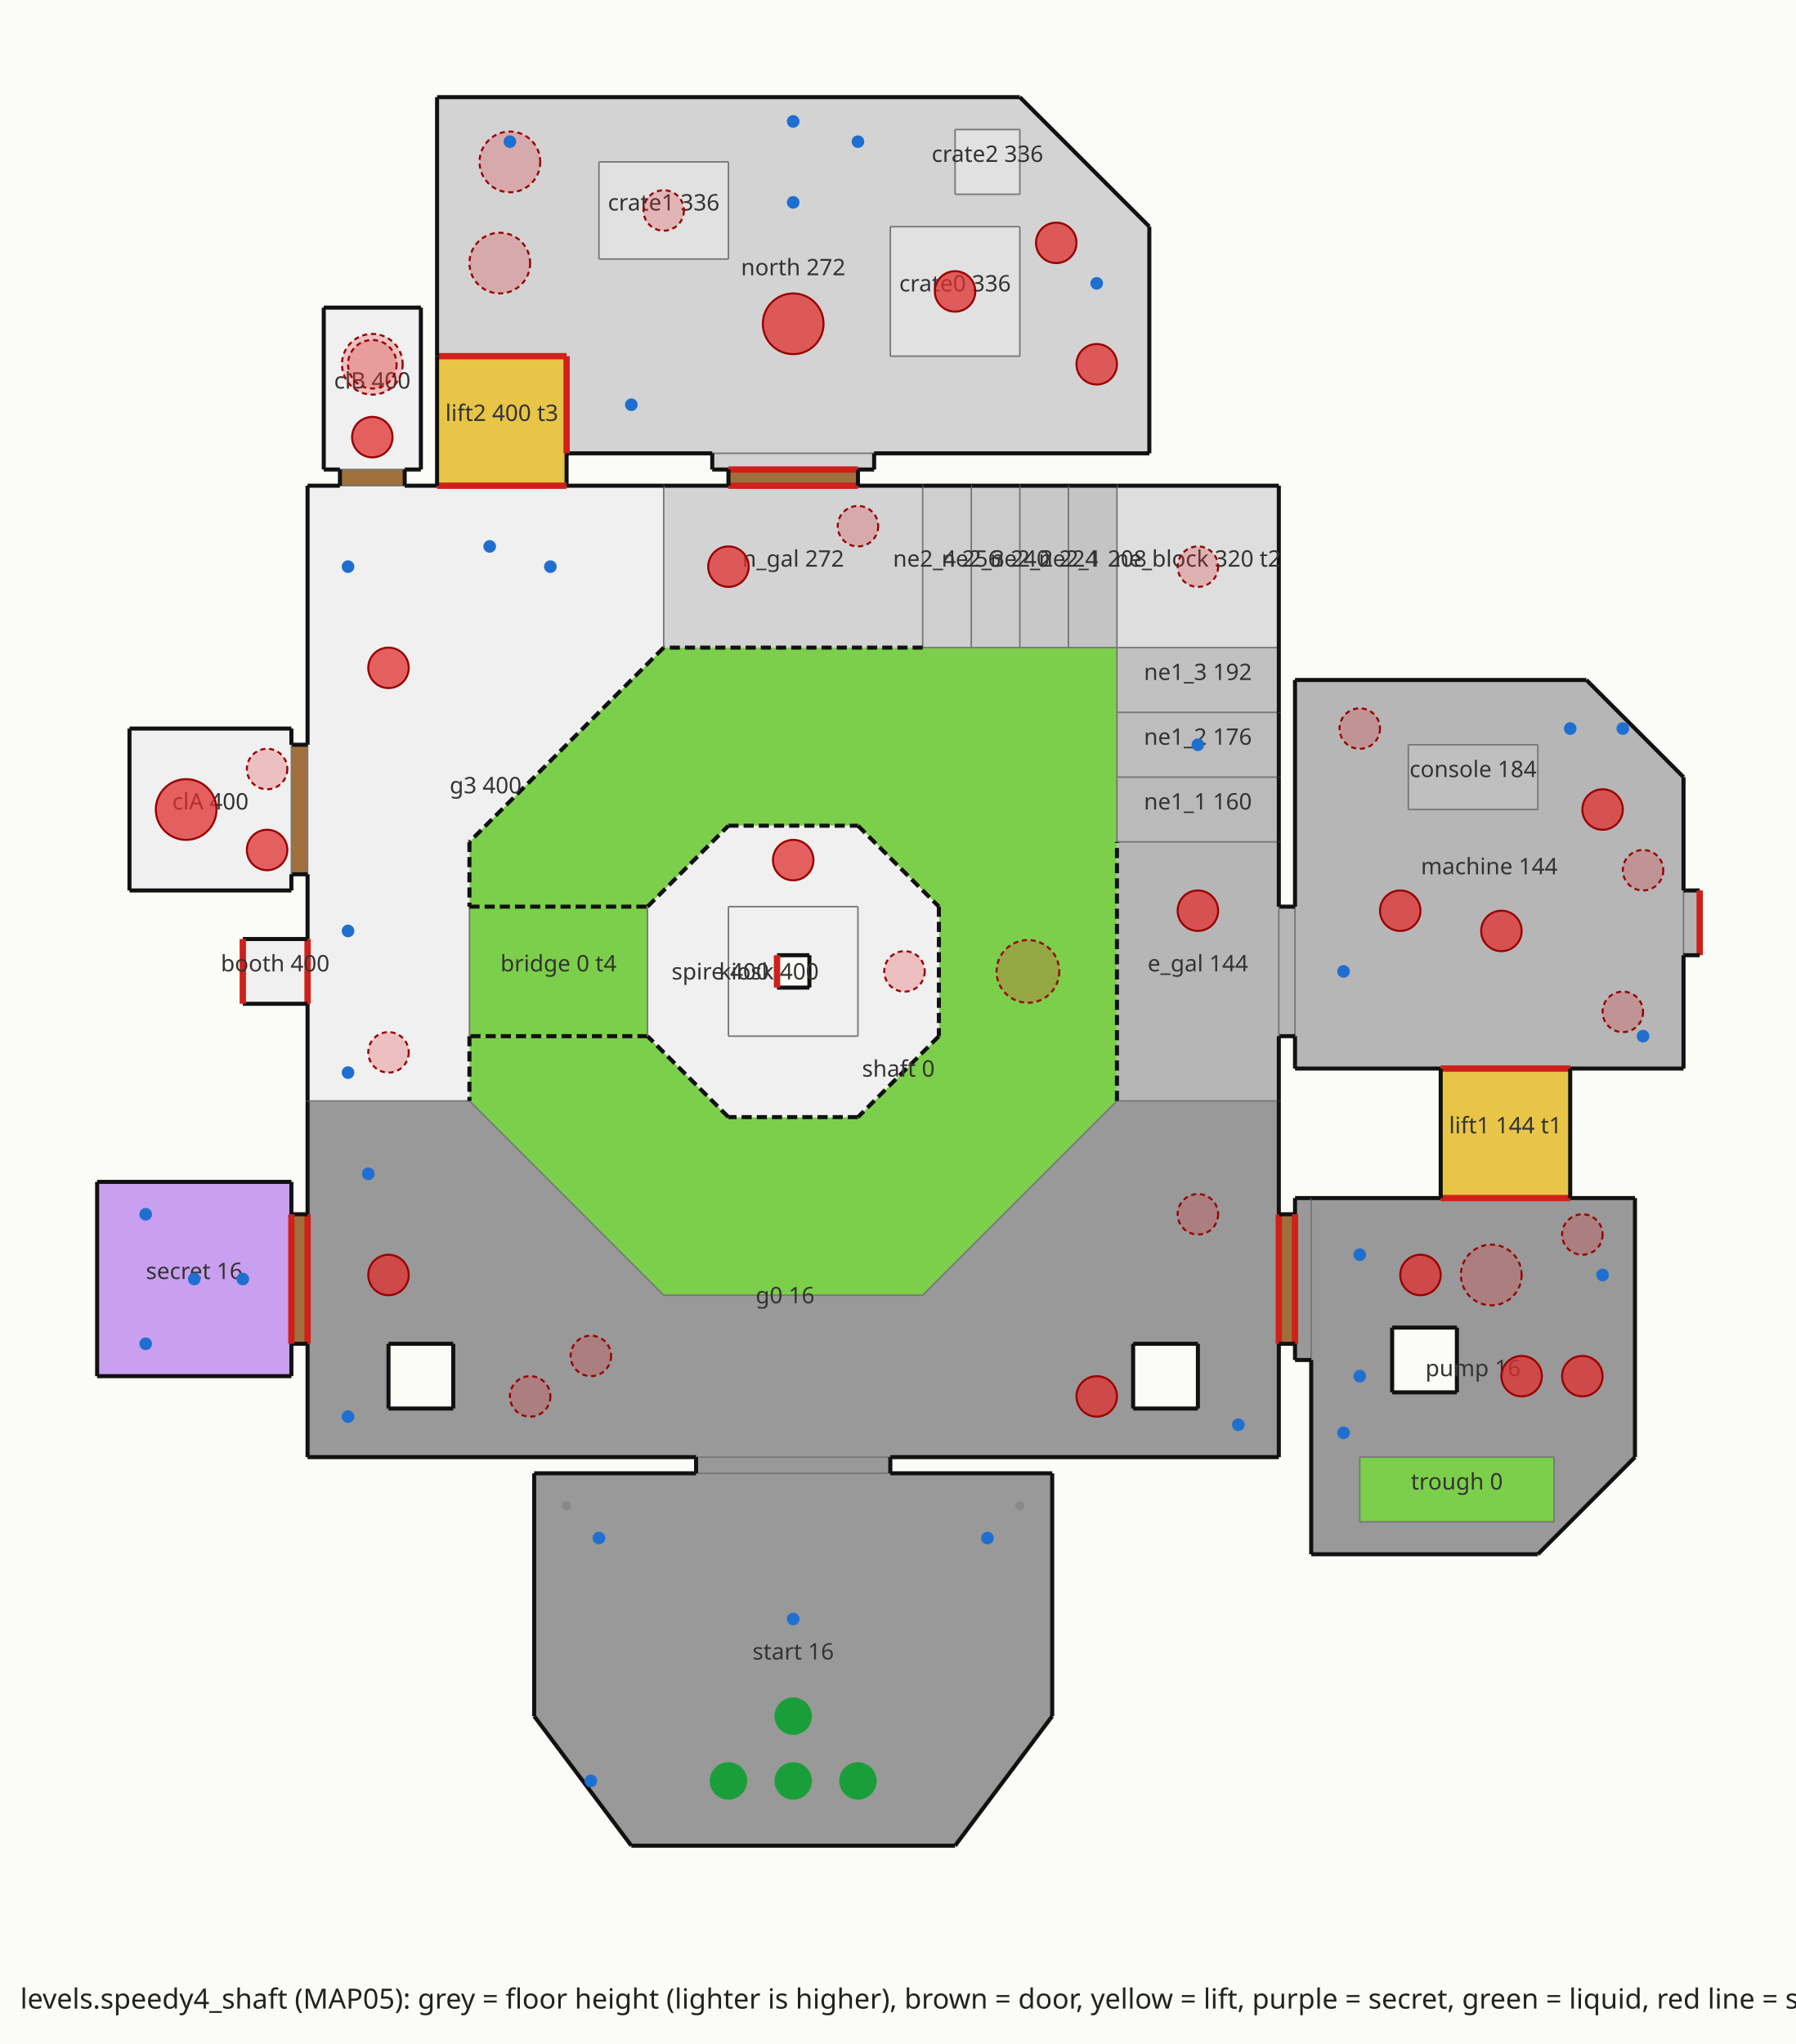
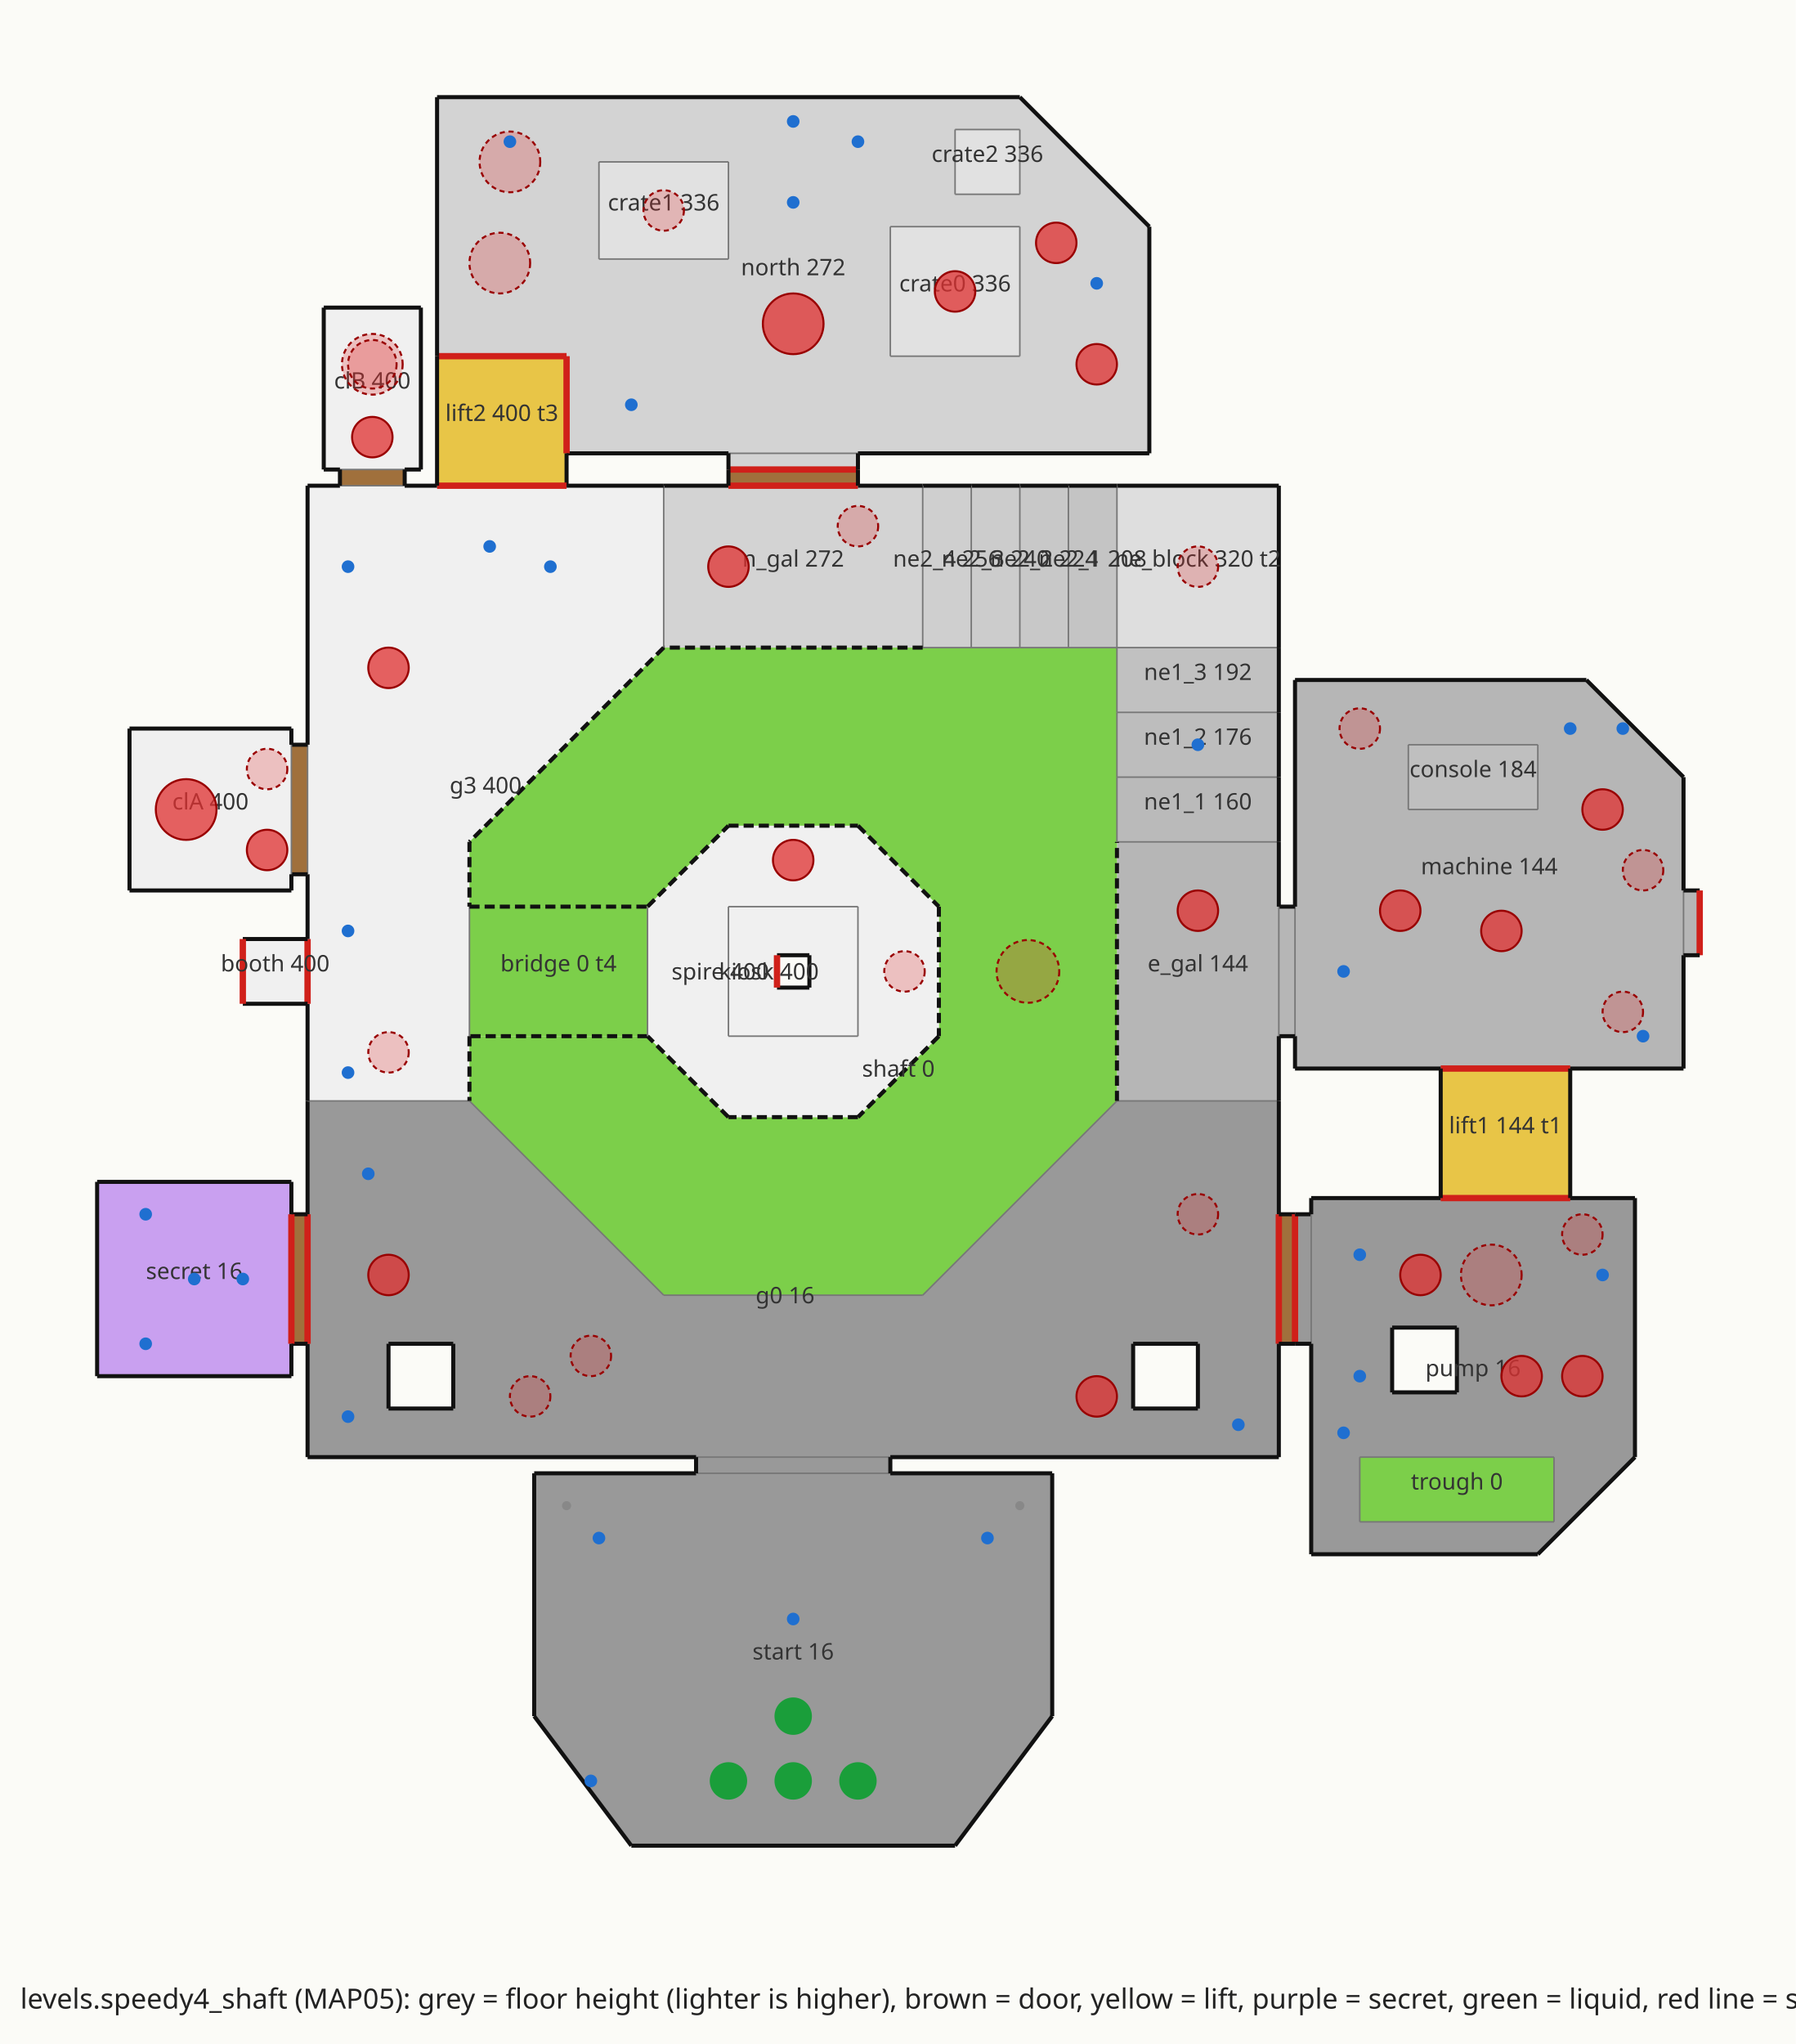
<svg xmlns="http://www.w3.org/2000/svg" width="710" height="808" font-family="sans-serif">
  <rect width="100%" height="100%" fill="#fbfbf7" />
  <path d="M211.2,582.4 L416.0,582.4 L416.0,678.4 L377.6,729.6 L249.6,729.6 L211.2,678.4 Z" fill="rgb(153,153,153)" fill-rule="evenodd" />
  <path d="M275.2,582.4 L352.0,582.4 L352.0,576.0 L275.2,576.0 Z" fill="rgb(153,153,153)" fill-rule="evenodd" />
  <path d="M121.6,435.2 L121.6,576.0 L505.6,576.0 L505.6,435.2 L441.6,435.2 L364.8,512.0 L262.4,512.0 L185.6,435.2 Z M153.6,556.8 L179.2,556.8 L179.2,531.2 L153.6,531.2 Z M448.0,556.8 L473.6,556.8 L473.6,531.2 L448.0,531.2 Z" fill="rgb(153,153,153)" fill-rule="evenodd" />
  <path d="M505.6,531.2 L512.0,531.2 L512.0,480.0 L505.6,480.0 Z" fill="#a0703c" fill-rule="evenodd" />
-   <path d="M512.0,537.6 L518.4,537.6 L518.4,473.6 L512.0,473.6 Z" fill="rgb(153,153,153)" fill-rule="evenodd" />
+   <path d="M512.0,531.2 L518.4,531.2 L518.4,480.0 L512.0,480.0 Z" fill="rgb(153,153,153)" fill-rule="evenodd" />
  <path d="M518.4,614.4 L608.0,614.4 L646.4,576.0 L646.4,473.6 L518.4,473.6 Z M537.6,601.6 L614.4,601.6 L614.4,576.0 L537.6,576.0 Z M550.4,550.4 L576.0,550.4 L576.0,524.8 L550.4,524.8 Z" fill="rgb(153,153,153)" fill-rule="evenodd" />
  <path d="M537.6,601.6 L614.4,601.6 L614.4,576.0 L537.6,576.0 Z" fill="#7ccf4a" fill-rule="evenodd" />
  <path d="M569.6,473.6 L620.8,473.6 L620.8,422.4 L569.6,422.4 Z" fill="#e8c547" fill-rule="evenodd" />
  <path d="M115.2,531.2 L121.6,531.2 L121.6,480.0 L115.2,480.0 Z" fill="#a0703c" fill-rule="evenodd" />
  <path d="M38.4,544.0 L115.2,544.0 L115.2,467.2 L38.4,467.2 Z" fill="#c9a0f0" fill-rule="evenodd" />
  <path d="M512.0,422.4 L665.6,422.4 L665.6,307.2 L627.2,268.8 L512.0,268.8 Z M556.8,320.0 L608.0,320.0 L608.0,294.4 L556.8,294.4 Z" fill="rgb(182,182,182)" fill-rule="evenodd" />
  <path d="M556.8,320.0 L608.0,320.0 L608.0,294.4 L556.8,294.4 Z" fill="rgb(191,191,191)" fill-rule="evenodd" />
  <path d="M665.6,377.6 L672.0,377.6 L672.0,352.0 L665.6,352.0 Z" fill="rgb(182,182,182)" fill-rule="evenodd" />
  <path d="M505.6,409.6 L512.0,409.6 L512.0,358.4 L505.6,358.4 Z" fill="rgb(182,182,182)" fill-rule="evenodd" />
  <path d="M441.6,435.2 L505.6,435.2 L505.6,332.8 L441.6,332.8 Z" fill="rgb(182,182,182)" fill-rule="evenodd" />
  <path d="M441.6,332.8 L505.6,332.8 L505.6,307.2 L441.6,307.2 Z" fill="rgb(186,186,186)" fill-rule="evenodd" />
  <path d="M441.6,307.2 L505.6,307.2 L505.6,281.6 L441.6,281.6 Z" fill="rgb(189,189,189)" fill-rule="evenodd" />
  <path d="M441.6,281.6 L505.6,281.6 L505.6,256.0 L441.6,256.0 Z" fill="rgb(193,193,193)" fill-rule="evenodd" />
  <path d="M441.6,256.0 L505.6,256.0 L505.6,192.0 L441.6,192.0 Z" fill="rgb(222,222,222)" fill-rule="evenodd" />
  <path d="M422.4,256.0 L441.6,256.0 L441.6,192.0 L422.4,192.0 Z" fill="rgb(196,196,196)" fill-rule="evenodd" />
  <path d="M403.2,256.0 L422.4,256.0 L422.4,192.0 L403.2,192.0 Z" fill="rgb(200,200,200)" fill-rule="evenodd" />
  <path d="M384.0,256.0 L403.2,256.0 L403.2,192.0 L384.0,192.0 Z" fill="rgb(204,204,204)" fill-rule="evenodd" />
  <path d="M364.8,256.0 L384.0,256.0 L384.0,192.0 L364.8,192.0 Z" fill="rgb(207,207,207)" fill-rule="evenodd" />
  <path d="M262.4,256.0 L364.8,256.0 L364.8,192.0 L262.4,192.0 Z" fill="rgb(211,211,211)" fill-rule="evenodd" />
  <path d="M288.0,192.0 L339.2,192.0 L339.2,185.6 L288.0,185.6 Z" fill="#a0703c" fill-rule="evenodd" />
-   <path d="M281.6,185.6 L345.6,185.6 L345.6,179.2 L281.6,179.2 Z" fill="rgb(211,211,211)" fill-rule="evenodd" />
+   <path d="M288.0,185.6 L339.2,185.6 L339.2,179.2 L288.0,179.2 Z" fill="rgb(211,211,211)" fill-rule="evenodd" />
  <path d="M224.0,179.2 L454.4,179.2 L454.4,89.6 L403.2,38.4 L172.8,38.4 L172.8,140.8 L224.0,140.8 Z M352.0,140.8 L403.2,140.8 L403.2,89.6 L352.0,89.6 Z M236.8,102.4 L288.0,102.4 L288.0,64.0 L236.8,64.0 Z M377.6,76.8 L403.2,76.8 L403.2,51.2 L377.6,51.2 Z" fill="rgb(211,211,211)" fill-rule="evenodd" />
  <path d="M352.0,140.8 L403.2,140.8 L403.2,89.6 L352.0,89.6 Z" fill="rgb(225,225,225)" fill-rule="evenodd" />
  <path d="M236.8,102.4 L288.0,102.4 L288.0,64.0 L236.8,64.0 Z" fill="rgb(225,225,225)" fill-rule="evenodd" />
  <path d="M377.6,76.8 L403.2,76.8 L403.2,51.2 L377.6,51.2 Z" fill="rgb(225,225,225)" fill-rule="evenodd" />
  <path d="M172.8,192.0 L224.0,192.0 L224.0,140.8 L172.8,140.8 Z" fill="#e8c547" fill-rule="evenodd" />
  <path d="M262.4,192.0 L121.6,192.0 L121.6,435.2 L185.6,435.2 L185.6,332.8 L262.4,256.0 Z" fill="rgb(240,240,240)" fill-rule="evenodd" />
  <path d="M96.0,396.8 L121.6,396.8 L121.6,371.2 L96.0,371.2 Z" fill="rgb(240,240,240)" fill-rule="evenodd" />
  <path d="M115.2,345.6 L121.6,345.6 L121.6,294.4 L115.2,294.4 Z" fill="#a0703c" fill-rule="evenodd" />
  <path d="M51.2,352.0 L115.2,352.0 L115.2,288.0 L51.2,288.0 Z" fill="rgb(240,240,240)" fill-rule="evenodd" />
  <path d="M134.4,192.0 L160.0,192.0 L160.0,185.6 L134.4,185.6 Z" fill="#a0703c" fill-rule="evenodd" />
  <path d="M128.0,185.6 L166.4,185.6 L166.4,121.6 L128.0,121.6 Z" fill="rgb(240,240,240)" fill-rule="evenodd" />
  <path d="M185.6,358.4 L256.0,358.4 L288.0,326.4 L339.2,326.4 L371.2,358.4 L371.2,409.6 L339.2,441.6 L288.0,441.6 L256.0,409.6 L185.6,409.6 L185.6,435.2 L262.4,512.0 L364.8,512.0 L441.6,435.2 L441.6,332.8 L441.6,256.0 L364.8,256.0 L262.4,256.0 L185.6,332.8 Z" fill="#7ccf4a" fill-rule="evenodd" />
  <path d="M185.6,409.6 L256.0,409.6 L256.0,358.4 L185.6,358.4 Z" fill="#7ccf4a" fill-rule="evenodd" />
  <path d="M288.0,441.6 L339.2,441.6 L371.2,409.6 L371.2,358.4 L339.2,326.4 L288.0,326.4 L256.0,358.4 L256.0,409.6 Z M288.0,409.6 L339.2,409.6 L339.2,358.4 L288.0,358.4 Z" fill="rgb(240,240,240)" fill-rule="evenodd" />
  <path d="M288.0,409.6 L339.2,409.6 L339.2,358.4 L288.0,358.4 Z M307.2,390.4 L320.0,390.4 L320.0,377.6 L307.2,377.6 Z" fill="rgb(240,240,240)" fill-rule="evenodd" />
  <line x1="211.2" y1="582.4" x2="275.2" y2="582.4" stroke="#111" stroke-width="1.6" />
  <line x1="275.2" y1="582.4" x2="352.0" y2="582.4" stroke="#777" stroke-width="0.6" />
  <line x1="352.0" y1="582.4" x2="416.0" y2="582.4" stroke="#111" stroke-width="1.6" />
  <line x1="416.0" y1="582.4" x2="416.0" y2="678.4" stroke="#111" stroke-width="1.6" />
  <line x1="416.0" y1="678.4" x2="377.6" y2="729.6" stroke="#111" stroke-width="1.6" />
  <line x1="377.6" y1="729.6" x2="249.6" y2="729.6" stroke="#111" stroke-width="1.6" />
  <line x1="249.6" y1="729.6" x2="211.2" y2="678.4" stroke="#111" stroke-width="1.6" />
  <line x1="211.2" y1="678.4" x2="211.2" y2="582.4" stroke="#111" stroke-width="1.6" />
  <line x1="275.2" y1="576.0" x2="352.0" y2="576.0" stroke="#777" stroke-width="0.6" />
  <line x1="352.0" y1="576.0" x2="352.0" y2="582.4" stroke="#111" stroke-width="1.6" />
  <line x1="275.2" y1="582.4" x2="275.2" y2="576.0" stroke="#111" stroke-width="1.6" />
  <line x1="185.6" y1="435.2" x2="262.4" y2="512.0" stroke="#777" stroke-width="0.6" />
  <line x1="262.4" y1="512.0" x2="364.8" y2="512.0" stroke="#777" stroke-width="0.6" />
  <line x1="364.8" y1="512.0" x2="441.6" y2="435.2" stroke="#777" stroke-width="0.6" />
  <line x1="441.6" y1="435.2" x2="505.6" y2="435.2" stroke="#777" stroke-width="0.6" />
  <line x1="505.6" y1="435.2" x2="505.6" y2="480.0" stroke="#111" stroke-width="1.6" />
  <line x1="505.6" y1="480.0" x2="505.6" y2="531.2" stroke="#d0201a" stroke-width="2.5" />
  <line x1="505.6" y1="531.2" x2="505.6" y2="576.0" stroke="#111" stroke-width="1.6" />
  <line x1="505.6" y1="576.0" x2="352.0" y2="576.0" stroke="#111" stroke-width="1.6" />
  <line x1="275.2" y1="576.0" x2="121.6" y2="576.0" stroke="#111" stroke-width="1.6" />
  <line x1="121.6" y1="576.0" x2="121.6" y2="531.2" stroke="#111" stroke-width="1.6" />
  <line x1="121.6" y1="531.2" x2="121.6" y2="480.0" stroke="#d0201a" stroke-width="2.5" />
  <line x1="121.6" y1="480.0" x2="121.6" y2="435.2" stroke="#111" stroke-width="1.6" />
  <line x1="121.6" y1="435.2" x2="185.6" y2="435.2" stroke="#777" stroke-width="0.6" />
  <line x1="153.6" y1="556.8" x2="179.2" y2="556.8" stroke="#111" stroke-width="1.6" />
  <line x1="179.2" y1="556.8" x2="179.2" y2="531.2" stroke="#111" stroke-width="1.6" />
  <line x1="179.2" y1="531.2" x2="153.6" y2="531.2" stroke="#111" stroke-width="1.6" />
  <line x1="153.6" y1="531.2" x2="153.6" y2="556.8" stroke="#111" stroke-width="1.6" />
  <line x1="448.0" y1="556.8" x2="473.6" y2="556.8" stroke="#111" stroke-width="1.6" />
  <line x1="473.6" y1="556.8" x2="473.6" y2="531.2" stroke="#111" stroke-width="1.6" />
  <line x1="473.6" y1="531.2" x2="448.0" y2="531.2" stroke="#111" stroke-width="1.6" />
  <line x1="448.0" y1="531.2" x2="448.0" y2="556.8" stroke="#111" stroke-width="1.6" />
  <line x1="505.6" y1="480.0" x2="512.0" y2="480.0" stroke="#111" stroke-width="1.6" />
  <line x1="512.0" y1="531.2" x2="512.0" y2="480.0" stroke="#d0201a" stroke-width="2.5" />
  <line x1="512.0" y1="531.2" x2="505.6" y2="531.2" stroke="#111" stroke-width="1.6" />
-   <line x1="512.0" y1="473.6" x2="518.4" y2="473.6" stroke="#111" stroke-width="1.6" />
-   <line x1="518.4" y1="473.6" x2="518.4" y2="537.6" stroke="#777" stroke-width="0.6" />
-   <line x1="518.4" y1="537.6" x2="512.0" y2="537.6" stroke="#111" stroke-width="1.6" />
-   <line x1="512.0" y1="537.6" x2="512.0" y2="531.2" stroke="#111" stroke-width="1.6" />
-   <line x1="512.0" y1="480.0" x2="512.0" y2="473.6" stroke="#111" stroke-width="1.6" />
+   <line x1="512.0" y1="480.0" x2="518.4" y2="480.0" stroke="#111" stroke-width="1.6" />
+   <line x1="518.4" y1="480.0" x2="518.4" y2="531.2" stroke="#777" stroke-width="0.6" />
+   <line x1="518.4" y1="531.2" x2="512.0" y2="531.2" stroke="#111" stroke-width="1.6" />
  <line x1="518.4" y1="473.6" x2="569.6" y2="473.6" stroke="#111" stroke-width="1.6" />
  <line x1="569.6" y1="473.6" x2="620.8" y2="473.6" stroke="#d0201a" stroke-width="2.5" />
  <line x1="620.8" y1="473.6" x2="646.4" y2="473.6" stroke="#111" stroke-width="1.6" />
  <line x1="646.4" y1="473.6" x2="646.4" y2="576.0" stroke="#111" stroke-width="1.6" />
  <line x1="646.4" y1="576.0" x2="608.0" y2="614.4" stroke="#111" stroke-width="1.6" />
  <line x1="608.0" y1="614.4" x2="518.4" y2="614.4" stroke="#111" stroke-width="1.6" />
-   <line x1="518.4" y1="614.4" x2="518.4" y2="537.6" stroke="#111" stroke-width="1.6" />
+   <line x1="518.4" y1="614.4" x2="518.4" y2="531.2" stroke="#111" stroke-width="1.6" />
+   <line x1="518.4" y1="480.0" x2="518.4" y2="473.6" stroke="#111" stroke-width="1.6" />
  <line x1="537.6" y1="601.6" x2="614.4" y2="601.6" stroke="#777" stroke-width="0.6" />
  <line x1="614.4" y1="601.6" x2="614.4" y2="576.0" stroke="#777" stroke-width="0.6" />
  <line x1="614.4" y1="576.0" x2="537.6" y2="576.0" stroke="#777" stroke-width="0.6" />
  <line x1="537.6" y1="576.0" x2="537.6" y2="601.6" stroke="#777" stroke-width="0.6" />
  <line x1="550.4" y1="550.4" x2="576.0" y2="550.4" stroke="#111" stroke-width="1.6" />
  <line x1="576.0" y1="550.4" x2="576.0" y2="524.8" stroke="#111" stroke-width="1.6" />
  <line x1="576.0" y1="524.8" x2="550.4" y2="524.8" stroke="#111" stroke-width="1.6" />
  <line x1="550.4" y1="524.8" x2="550.4" y2="550.4" stroke="#111" stroke-width="1.6" />
  <line x1="620.8" y1="422.4" x2="569.6" y2="422.4" stroke="#d0201a" stroke-width="2.5" />
  <line x1="620.8" y1="422.4" x2="620.8" y2="473.6" stroke="#111" stroke-width="1.6" />
  <line x1="569.6" y1="473.6" x2="569.6" y2="422.4" stroke="#111" stroke-width="1.6" />
  <line x1="115.2" y1="480.0" x2="121.6" y2="480.0" stroke="#111" stroke-width="1.6" />
  <line x1="121.6" y1="531.2" x2="115.2" y2="531.2" stroke="#111" stroke-width="1.6" />
  <line x1="115.2" y1="480.0" x2="115.2" y2="531.2" stroke="#d0201a" stroke-width="2.5" />
  <line x1="38.4" y1="467.2" x2="115.2" y2="467.2" stroke="#111" stroke-width="1.6" />
  <line x1="115.2" y1="467.2" x2="115.2" y2="480.0" stroke="#111" stroke-width="1.6" />
  <line x1="115.2" y1="531.2" x2="115.2" y2="544.0" stroke="#111" stroke-width="1.6" />
  <line x1="115.2" y1="544.0" x2="38.4" y2="544.0" stroke="#111" stroke-width="1.6" />
  <line x1="38.4" y1="544.0" x2="38.4" y2="467.2" stroke="#111" stroke-width="1.6" />
  <line x1="512.0" y1="268.8" x2="627.2" y2="268.8" stroke="#111" stroke-width="1.6" />
  <line x1="627.2" y1="268.8" x2="665.6" y2="307.2" stroke="#111" stroke-width="1.6" />
  <line x1="665.6" y1="307.2" x2="665.6" y2="352.0" stroke="#111" stroke-width="1.6" />
  <line x1="665.6" y1="352.0" x2="665.6" y2="377.6" stroke="#777" stroke-width="0.6" />
  <line x1="665.6" y1="377.6" x2="665.6" y2="422.4" stroke="#111" stroke-width="1.6" />
  <line x1="665.6" y1="422.4" x2="620.8" y2="422.4" stroke="#111" stroke-width="1.6" />
  <line x1="569.6" y1="422.4" x2="512.0" y2="422.4" stroke="#111" stroke-width="1.6" />
  <line x1="512.0" y1="422.4" x2="512.0" y2="409.6" stroke="#111" stroke-width="1.6" />
  <line x1="512.0" y1="409.6" x2="512.0" y2="358.4" stroke="#777" stroke-width="0.6" />
  <line x1="512.0" y1="358.4" x2="512.0" y2="268.8" stroke="#111" stroke-width="1.6" />
  <line x1="556.8" y1="320.0" x2="608.0" y2="320.0" stroke="#777" stroke-width="0.6" />
  <line x1="608.0" y1="320.0" x2="608.0" y2="294.4" stroke="#777" stroke-width="0.6" />
  <line x1="608.0" y1="294.4" x2="556.8" y2="294.4" stroke="#777" stroke-width="0.6" />
  <line x1="556.8" y1="294.4" x2="556.8" y2="320.0" stroke="#777" stroke-width="0.6" />
  <line x1="665.6" y1="352.0" x2="672.0" y2="352.0" stroke="#111" stroke-width="1.6" />
  <line x1="672.0" y1="352.0" x2="672.0" y2="377.6" stroke="#d0201a" stroke-width="2.5" />
  <line x1="672.0" y1="377.6" x2="665.6" y2="377.6" stroke="#111" stroke-width="1.6" />
  <line x1="505.6" y1="358.4" x2="512.0" y2="358.4" stroke="#111" stroke-width="1.6" />
  <line x1="512.0" y1="409.6" x2="505.6" y2="409.6" stroke="#111" stroke-width="1.6" />
  <line x1="505.6" y1="409.6" x2="505.6" y2="358.4" stroke="#777" stroke-width="0.6" />
  <line x1="441.6" y1="332.8" x2="505.6" y2="332.8" stroke="#777" stroke-width="0.6" />
  <line x1="505.6" y1="332.8" x2="505.6" y2="358.4" stroke="#111" stroke-width="1.6" />
  <line x1="505.6" y1="409.6" x2="505.6" y2="435.2" stroke="#111" stroke-width="1.6" />
  <line x1="441.6" y1="435.2" x2="441.6" y2="332.8" stroke="#111" stroke-width="1.6" stroke-dasharray="4 2" />
  <line x1="441.6" y1="307.2" x2="505.6" y2="307.2" stroke="#777" stroke-width="0.6" />
  <line x1="505.6" y1="307.2" x2="505.6" y2="332.8" stroke="#111" stroke-width="1.6" />
  <line x1="441.6" y1="332.8" x2="441.6" y2="307.2" stroke="#777" stroke-width="0.6" />
  <line x1="441.6" y1="281.6" x2="505.6" y2="281.6" stroke="#777" stroke-width="0.6" />
  <line x1="505.6" y1="281.6" x2="505.6" y2="307.2" stroke="#111" stroke-width="1.6" />
  <line x1="441.6" y1="307.2" x2="441.6" y2="281.6" stroke="#777" stroke-width="0.6" />
  <line x1="441.6" y1="256.0" x2="505.6" y2="256.0" stroke="#777" stroke-width="0.6" />
  <line x1="505.6" y1="256.0" x2="505.6" y2="281.6" stroke="#111" stroke-width="1.6" />
  <line x1="441.6" y1="281.6" x2="441.6" y2="256.0" stroke="#777" stroke-width="0.6" />
  <line x1="441.6" y1="192.0" x2="505.6" y2="192.0" stroke="#111" stroke-width="1.6" />
  <line x1="505.6" y1="192.0" x2="505.6" y2="256.0" stroke="#111" stroke-width="1.6" />
  <line x1="441.6" y1="256.0" x2="441.6" y2="192.0" stroke="#777" stroke-width="0.6" />
  <line x1="422.4" y1="192.0" x2="441.6" y2="192.0" stroke="#111" stroke-width="1.6" />
  <line x1="441.6" y1="256.0" x2="422.4" y2="256.0" stroke="#777" stroke-width="0.6" />
  <line x1="422.4" y1="256.0" x2="422.4" y2="192.0" stroke="#777" stroke-width="0.6" />
  <line x1="403.2" y1="192.0" x2="422.4" y2="192.0" stroke="#111" stroke-width="1.6" />
  <line x1="422.4" y1="256.0" x2="403.2" y2="256.0" stroke="#777" stroke-width="0.6" />
  <line x1="403.2" y1="256.0" x2="403.2" y2="192.0" stroke="#777" stroke-width="0.6" />
  <line x1="384.0" y1="192.0" x2="403.2" y2="192.0" stroke="#111" stroke-width="1.6" />
  <line x1="403.2" y1="256.0" x2="384.0" y2="256.0" stroke="#777" stroke-width="0.6" />
  <line x1="384.0" y1="256.0" x2="384.0" y2="192.0" stroke="#777" stroke-width="0.6" />
  <line x1="364.8" y1="192.0" x2="384.0" y2="192.0" stroke="#111" stroke-width="1.6" />
  <line x1="384.0" y1="256.0" x2="364.8" y2="256.0" stroke="#777" stroke-width="0.6" />
  <line x1="364.8" y1="256.0" x2="364.8" y2="192.0" stroke="#777" stroke-width="0.6" />
  <line x1="262.4" y1="192.0" x2="288.0" y2="192.0" stroke="#111" stroke-width="1.6" />
  <line x1="288.0" y1="192.0" x2="339.2" y2="192.0" stroke="#d0201a" stroke-width="2.5" />
  <line x1="339.2" y1="192.0" x2="364.8" y2="192.0" stroke="#111" stroke-width="1.6" />
  <line x1="364.8" y1="256.0" x2="262.4" y2="256.0" stroke="#111" stroke-width="1.6" stroke-dasharray="4 2" />
  <line x1="262.4" y1="256.0" x2="262.4" y2="192.0" stroke="#777" stroke-width="0.6" />
  <line x1="339.2" y1="185.6" x2="288.0" y2="185.6" stroke="#d0201a" stroke-width="2.5" />
  <line x1="339.2" y1="185.6" x2="339.2" y2="192.0" stroke="#111" stroke-width="1.6" />
  <line x1="288.0" y1="192.0" x2="288.0" y2="185.6" stroke="#111" stroke-width="1.6" />
-   <line x1="281.6" y1="179.2" x2="345.6" y2="179.2" stroke="#777" stroke-width="0.6" />
-   <line x1="345.6" y1="179.2" x2="345.6" y2="185.6" stroke="#111" stroke-width="1.6" />
-   <line x1="345.6" y1="185.6" x2="339.2" y2="185.6" stroke="#111" stroke-width="1.6" />
-   <line x1="288.0" y1="185.6" x2="281.6" y2="185.6" stroke="#111" stroke-width="1.6" />
-   <line x1="281.6" y1="185.6" x2="281.6" y2="179.2" stroke="#111" stroke-width="1.6" />
+   <line x1="288.0" y1="179.2" x2="339.2" y2="179.2" stroke="#777" stroke-width="0.6" />
+   <line x1="339.2" y1="179.2" x2="339.2" y2="185.6" stroke="#111" stroke-width="1.6" />
+   <line x1="288.0" y1="185.6" x2="288.0" y2="179.2" stroke="#111" stroke-width="1.6" />
  <line x1="224.0" y1="140.8" x2="172.8" y2="140.8" stroke="#d0201a" stroke-width="2.5" />
  <line x1="172.8" y1="140.8" x2="172.8" y2="38.4" stroke="#111" stroke-width="1.6" />
  <line x1="172.8" y1="38.4" x2="403.2" y2="38.4" stroke="#111" stroke-width="1.6" />
  <line x1="403.2" y1="38.4" x2="454.4" y2="89.6" stroke="#111" stroke-width="1.6" />
  <line x1="454.4" y1="89.6" x2="454.4" y2="179.2" stroke="#111" stroke-width="1.6" />
-   <line x1="454.4" y1="179.2" x2="345.6" y2="179.2" stroke="#111" stroke-width="1.6" />
-   <line x1="281.6" y1="179.2" x2="224.0" y2="179.2" stroke="#111" stroke-width="1.6" />
+   <line x1="454.4" y1="179.2" x2="339.2" y2="179.2" stroke="#111" stroke-width="1.6" />
+   <line x1="288.0" y1="179.2" x2="224.0" y2="179.2" stroke="#111" stroke-width="1.6" />
  <line x1="224.0" y1="179.2" x2="224.0" y2="140.8" stroke="#d0201a" stroke-width="2.5" />
  <line x1="352.0" y1="140.8" x2="403.2" y2="140.8" stroke="#777" stroke-width="0.6" />
  <line x1="403.2" y1="140.8" x2="403.2" y2="89.6" stroke="#777" stroke-width="0.6" />
  <line x1="403.2" y1="89.6" x2="352.0" y2="89.6" stroke="#777" stroke-width="0.6" />
  <line x1="352.0" y1="89.6" x2="352.0" y2="140.8" stroke="#777" stroke-width="0.6" />
  <line x1="236.8" y1="102.4" x2="288.0" y2="102.4" stroke="#777" stroke-width="0.6" />
  <line x1="288.0" y1="102.4" x2="288.0" y2="64.0" stroke="#777" stroke-width="0.6" />
  <line x1="288.0" y1="64.0" x2="236.8" y2="64.0" stroke="#777" stroke-width="0.6" />
  <line x1="236.8" y1="64.0" x2="236.8" y2="102.4" stroke="#777" stroke-width="0.6" />
  <line x1="377.6" y1="76.8" x2="403.2" y2="76.8" stroke="#777" stroke-width="0.6" />
  <line x1="403.2" y1="76.8" x2="403.2" y2="51.2" stroke="#777" stroke-width="0.6" />
  <line x1="403.2" y1="51.2" x2="377.6" y2="51.2" stroke="#777" stroke-width="0.6" />
  <line x1="377.6" y1="51.2" x2="377.6" y2="76.8" stroke="#777" stroke-width="0.6" />
  <line x1="224.0" y1="179.2" x2="224.0" y2="192.0" stroke="#111" stroke-width="1.6" />
  <line x1="172.8" y1="192.0" x2="224.0" y2="192.0" stroke="#d0201a" stroke-width="2.5" />
  <line x1="172.8" y1="192.0" x2="172.8" y2="140.8" stroke="#111" stroke-width="1.6" />
  <line x1="262.4" y1="256.0" x2="185.6" y2="332.8" stroke="#111" stroke-width="1.6" stroke-dasharray="4 2" />
  <line x1="185.6" y1="332.8" x2="185.6" y2="358.4" stroke="#111" stroke-width="1.6" stroke-dasharray="4 2" />
  <line x1="185.6" y1="358.4" x2="185.6" y2="409.6" stroke="#777" stroke-width="0.6" />
  <line x1="185.6" y1="409.6" x2="185.6" y2="435.2" stroke="#111" stroke-width="1.6" stroke-dasharray="4 2" />
  <line x1="121.6" y1="435.2" x2="121.6" y2="396.8" stroke="#111" stroke-width="1.6" />
  <line x1="121.6" y1="396.8" x2="121.6" y2="371.2" stroke="#d0201a" stroke-width="2.5" />
  <line x1="121.6" y1="371.2" x2="121.6" y2="345.6" stroke="#111" stroke-width="1.6" />
  <line x1="121.6" y1="345.6" x2="121.6" y2="294.4" stroke="#777" stroke-width="0.6" />
  <line x1="121.6" y1="294.4" x2="121.6" y2="192.0" stroke="#111" stroke-width="1.6" />
  <line x1="121.6" y1="192.0" x2="134.4" y2="192.0" stroke="#111" stroke-width="1.6" />
  <line x1="134.4" y1="192.0" x2="160.0" y2="192.0" stroke="#777" stroke-width="0.6" />
  <line x1="160.0" y1="192.0" x2="172.8" y2="192.0" stroke="#111" stroke-width="1.6" />
  <line x1="224.0" y1="192.0" x2="262.4" y2="192.0" stroke="#111" stroke-width="1.6" />
  <line x1="96.0" y1="371.2" x2="121.6" y2="371.2" stroke="#111" stroke-width="1.6" />
  <line x1="121.6" y1="396.8" x2="96.0" y2="396.8" stroke="#111" stroke-width="1.6" />
  <line x1="96.0" y1="396.8" x2="96.0" y2="371.2" stroke="#d0201a" stroke-width="2.5" />
  <line x1="115.2" y1="294.4" x2="121.6" y2="294.4" stroke="#111" stroke-width="1.6" />
  <line x1="121.6" y1="345.6" x2="115.2" y2="345.6" stroke="#111" stroke-width="1.6" />
  <line x1="115.2" y1="294.4" x2="115.2" y2="345.6" stroke="#777" stroke-width="0.6" />
  <line x1="51.2" y1="288.0" x2="115.2" y2="288.0" stroke="#111" stroke-width="1.6" />
  <line x1="115.2" y1="288.0" x2="115.2" y2="294.4" stroke="#111" stroke-width="1.6" />
  <line x1="115.2" y1="345.6" x2="115.2" y2="352.0" stroke="#111" stroke-width="1.6" />
  <line x1="115.2" y1="352.0" x2="51.2" y2="352.0" stroke="#111" stroke-width="1.6" />
  <line x1="51.2" y1="352.0" x2="51.2" y2="288.0" stroke="#111" stroke-width="1.6" />
  <line x1="160.0" y1="185.6" x2="134.4" y2="185.6" stroke="#777" stroke-width="0.6" />
  <line x1="160.0" y1="185.6" x2="160.0" y2="192.0" stroke="#111" stroke-width="1.6" />
  <line x1="134.4" y1="192.0" x2="134.4" y2="185.6" stroke="#111" stroke-width="1.6" />
  <line x1="128.0" y1="121.6" x2="166.4" y2="121.6" stroke="#111" stroke-width="1.6" />
  <line x1="166.4" y1="121.6" x2="166.4" y2="185.6" stroke="#111" stroke-width="1.6" />
  <line x1="166.4" y1="185.6" x2="160.0" y2="185.6" stroke="#111" stroke-width="1.6" />
  <line x1="134.4" y1="185.6" x2="128.0" y2="185.6" stroke="#111" stroke-width="1.6" />
  <line x1="128.0" y1="185.6" x2="128.0" y2="121.6" stroke="#111" stroke-width="1.6" />
  <line x1="256.0" y1="409.6" x2="185.6" y2="409.6" stroke="#111" stroke-width="1.6" stroke-dasharray="4 2" />
  <line x1="288.0" y1="441.6" x2="256.0" y2="409.6" stroke="#111" stroke-width="1.6" stroke-dasharray="4 2" />
  <line x1="339.2" y1="441.6" x2="288.0" y2="441.6" stroke="#111" stroke-width="1.6" stroke-dasharray="4 2" />
  <line x1="371.2" y1="409.6" x2="339.2" y2="441.6" stroke="#111" stroke-width="1.6" stroke-dasharray="4 2" />
  <line x1="371.2" y1="358.4" x2="371.2" y2="409.6" stroke="#111" stroke-width="1.6" stroke-dasharray="4 2" />
  <line x1="339.2" y1="326.4" x2="371.2" y2="358.4" stroke="#111" stroke-width="1.6" stroke-dasharray="4 2" />
  <line x1="288.0" y1="326.4" x2="339.2" y2="326.4" stroke="#111" stroke-width="1.6" stroke-dasharray="4 2" />
  <line x1="256.0" y1="358.4" x2="288.0" y2="326.4" stroke="#111" stroke-width="1.6" stroke-dasharray="4 2" />
  <line x1="185.6" y1="358.4" x2="256.0" y2="358.4" stroke="#111" stroke-width="1.6" stroke-dasharray="4 2" />
  <line x1="256.0" y1="358.4" x2="256.0" y2="409.6" stroke="#777" stroke-width="0.6" />
  <line x1="288.0" y1="409.6" x2="339.2" y2="409.6" stroke="#777" stroke-width="0.6" />
  <line x1="339.2" y1="409.6" x2="339.2" y2="358.4" stroke="#777" stroke-width="0.6" />
  <line x1="339.2" y1="358.4" x2="288.0" y2="358.4" stroke="#777" stroke-width="0.6" />
  <line x1="288.0" y1="358.4" x2="288.0" y2="409.6" stroke="#777" stroke-width="0.6" />
  <line x1="307.2" y1="390.4" x2="320.0" y2="390.4" stroke="#111" stroke-width="1.6" />
  <line x1="320.0" y1="390.4" x2="320.0" y2="377.6" stroke="#111" stroke-width="1.6" />
  <line x1="320.0" y1="377.6" x2="307.2" y2="377.6" stroke="#111" stroke-width="1.6" />
  <line x1="307.2" y1="377.6" x2="307.2" y2="390.4" stroke="#d0201a" stroke-width="2.5" />
  <text x="313.6" y="656.0" font-size="9" text-anchor="middle" fill="#333">start 16</text>
  <text x="310.4" y="515.2" font-size="9" text-anchor="middle" fill="#333">g0 16</text>
  <text x="582.4" y="544.0" font-size="9" text-anchor="middle" fill="#333">pump 16</text>
  <text x="576.0" y="588.8" font-size="9" text-anchor="middle" fill="#333">trough 0</text>
  <text x="595.2" y="448.0" font-size="9" text-anchor="middle" fill="#333">lift1 144 t1</text>
  <text x="76.8" y="505.6" font-size="9" text-anchor="middle" fill="#333">secret 16</text>
  <text x="588.8" y="345.6" font-size="9" text-anchor="middle" fill="#333">machine 144</text>
  <text x="582.4" y="307.2" font-size="9" text-anchor="middle" fill="#333">console 184</text>
  <text x="473.6" y="384.0" font-size="9" text-anchor="middle" fill="#333">e_gal 144</text>
  <text x="473.6" y="320.0" font-size="9" text-anchor="middle" fill="#333">ne1_1 160</text>
  <text x="473.6" y="294.4" font-size="9" text-anchor="middle" fill="#333">ne1_2 176</text>
  <text x="473.6" y="268.8" font-size="9" text-anchor="middle" fill="#333">ne1_3 192</text>
  <text x="473.6" y="224.0" font-size="9" text-anchor="middle" fill="#333">ne_block 320 t2</text>
  <text x="432.0" y="224.0" font-size="9" text-anchor="middle" fill="#333">ne2_1 208</text>
  <text x="412.8" y="224.0" font-size="9" text-anchor="middle" fill="#333">ne2_2 224</text>
  <text x="393.6" y="224.0" font-size="9" text-anchor="middle" fill="#333">ne2_3 240</text>
  <text x="374.4" y="224.0" font-size="9" text-anchor="middle" fill="#333">ne2_4 256</text>
  <text x="313.6" y="224.0" font-size="9" text-anchor="middle" fill="#333">n_gal 272</text>
  <text x="313.6" y="108.8" font-size="9" text-anchor="middle" fill="#333">north 272</text>
  <text x="377.6" y="115.2" font-size="9" text-anchor="middle" fill="#333">crate0 336</text>
  <text x="262.4" y="83.2" font-size="9" text-anchor="middle" fill="#333">crate1 336</text>
  <text x="390.4" y="64.0" font-size="9" text-anchor="middle" fill="#333">crate2 336</text>
  <text x="198.4" y="166.4" font-size="9" text-anchor="middle" fill="#333">lift2 400 t3</text>
  <text x="192.0" y="313.6" font-size="9" text-anchor="middle" fill="#333">g3 400</text>
  <text x="108.8" y="384.0" font-size="9" text-anchor="middle" fill="#333">booth 400</text>
  <text x="83.2" y="320.0" font-size="9" text-anchor="middle" fill="#333">clA 400</text>
  <text x="147.2" y="153.6" font-size="9" text-anchor="middle" fill="#333">clB 400</text>
  <text x="355.2" y="425.6" font-size="9" text-anchor="middle" fill="#333">shaft 0</text>
  <text x="220.8" y="384.0" font-size="9" text-anchor="middle" fill="#333">bridge 0 t4</text>
  <text x="284.8" y="387.2" font-size="9" text-anchor="middle" fill="#333">spire 400</text>
  <text x="304.0" y="387.2" font-size="9" text-anchor="middle" fill="#333">kiosk 400</text>
  <circle cx="313.6" cy="704.0" r="7.4" fill="#1a9e3a" />
  <circle cx="288.0" cy="704.0" r="7.4" fill="#1a9e3a" />
  <circle cx="339.2" cy="704.0" r="7.4" fill="#1a9e3a" />
  <circle cx="313.6" cy="678.4" r="7.4" fill="#1a9e3a" />
  <circle cx="313.6" cy="640.0" r="2.5" fill="#1f6fd0" />
  <circle cx="236.8" cy="608.0" r="2.5" fill="#1f6fd0" />
  <circle cx="390.4" cy="608.0" r="2.5" fill="#1f6fd0" />
  <circle cx="224.0" cy="595.2" r="1.8" fill="#888" />
  <circle cx="403.2" cy="595.2" r="1.8" fill="#888" />
  <circle cx="153.6" cy="504.0" r="8.0" fill="#e03030" fill-opacity="0.75" stroke="#900" stroke-width="0.8" />
  <circle cx="433.6" cy="552.0" r="8.0" fill="#e03030" fill-opacity="0.75" stroke="#900" stroke-width="0.8" />
  <circle cx="473.6" cy="480.0" r="8.0" fill="#e03030" fill-opacity="0.25" stroke="#900" stroke-width="0.8" stroke-dasharray="2,1.5" />
  <circle cx="209.6" cy="552.0" r="8.0" fill="#e03030" fill-opacity="0.25" stroke="#900" stroke-width="0.8" stroke-dasharray="2,1.5" />
  <circle cx="233.6" cy="536.0" r="8.0" fill="#e03030" fill-opacity="0.25" stroke="#900" stroke-width="0.8" stroke-dasharray="2,1.5" />
  <circle cx="489.6" cy="563.2" r="2.5" fill="#1f6fd0" />
  <circle cx="145.6" cy="464.0" r="2.5" fill="#1f6fd0" />
  <circle cx="137.6" cy="560.0" r="2.5" fill="#1f6fd0" />
  <circle cx="233.6" cy="704.0" r="2.5" fill="#1f6fd0" />
  <circle cx="76.8" cy="505.6" r="2.5" fill="#1f6fd0" />
  <circle cx="57.6" cy="531.2" r="2.5" fill="#1f6fd0" />
  <circle cx="57.6" cy="480.0" r="2.5" fill="#1f6fd0" />
  <circle cx="96.0" cy="505.6" r="2.5" fill="#1f6fd0" />
  <circle cx="537.6" cy="496.0" r="2.5" fill="#1f6fd0" />
  <circle cx="633.6" cy="504.0" r="2.5" fill="#1f6fd0" />
  <circle cx="537.6" cy="544.0" r="2.5" fill="#1f6fd0" />
  <circle cx="531.2" cy="566.4" r="2.5" fill="#1f6fd0" />
  <circle cx="561.6" cy="504.0" r="8.0" fill="#e03030" fill-opacity="0.75" stroke="#900" stroke-width="0.8" />
  <circle cx="625.6" cy="488.0" r="8.0" fill="#e03030" fill-opacity="0.25" stroke="#900" stroke-width="0.8" stroke-dasharray="2,1.5" />
  <circle cx="601.6" cy="544.0" r="8.0" fill="#e03030" fill-opacity="0.75" stroke="#900" stroke-width="0.8" />
  <circle cx="625.6" cy="544.0" r="8.0" fill="#e03030" fill-opacity="0.75" stroke="#900" stroke-width="0.8" />
  <circle cx="589.6" cy="504.0" r="12.0" fill="#e03030" fill-opacity="0.25" stroke="#900" stroke-width="0.8" stroke-dasharray="2,1.5" />
  <circle cx="633.6" cy="320.0" r="8.0" fill="#e03030" fill-opacity="0.75" stroke="#900" stroke-width="0.8" />
  <circle cx="537.6" cy="288.0" r="8.0" fill="#e03030" fill-opacity="0.25" stroke="#900" stroke-width="0.8" stroke-dasharray="2,1.5" />
  <circle cx="593.6" cy="368.0" r="8.0" fill="#e03030" fill-opacity="0.75" stroke="#900" stroke-width="0.8" />
  <circle cx="641.6" cy="400.0" r="8.0" fill="#e03030" fill-opacity="0.25" stroke="#900" stroke-width="0.8" stroke-dasharray="2,1.5" />
  <circle cx="553.6" cy="360.0" r="8.0" fill="#e03030" fill-opacity="0.75" stroke="#900" stroke-width="0.8" />
  <circle cx="649.6" cy="344.0" r="8.0" fill="#e03030" fill-opacity="0.25" stroke="#900" stroke-width="0.8" stroke-dasharray="2,1.5" />
  <circle cx="649.6" cy="409.6" r="2.5" fill="#1f6fd0" />
  <circle cx="531.2" cy="384.0" r="2.5" fill="#1f6fd0" />
  <circle cx="620.8" cy="288.0" r="2.5" fill="#1f6fd0" />
  <circle cx="641.6" cy="288.0" r="2.5" fill="#1f6fd0" />
  <circle cx="473.6" cy="360.0" r="8.0" fill="#e03030" fill-opacity="0.75" stroke="#900" stroke-width="0.8" />
  <circle cx="473.6" cy="224.0" r="8.0" fill="#e03030" fill-opacity="0.25" stroke="#900" stroke-width="0.8" stroke-dasharray="2,1.5" />
  <circle cx="473.6" cy="294.4" r="2.5" fill="#1f6fd0" />
  <circle cx="406.4" cy="384.0" r="12.4" fill="#e03030" fill-opacity="0.25" stroke="#900" stroke-width="0.8" stroke-dasharray="2,1.5" />
  <circle cx="288.0" cy="224.0" r="8.0" fill="#e03030" fill-opacity="0.75" stroke="#900" stroke-width="0.8" />
  <circle cx="339.2" cy="208.0" r="8.0" fill="#e03030" fill-opacity="0.25" stroke="#900" stroke-width="0.8" stroke-dasharray="2,1.5" />
  <circle cx="313.6" cy="128.0" r="12.0" fill="#e03030" fill-opacity="0.75" stroke="#900" stroke-width="0.8" />
  <circle cx="201.6" cy="64.0" r="12.0" fill="#e03030" fill-opacity="0.25" stroke="#900" stroke-width="0.8" stroke-dasharray="2,1.5" />
  <circle cx="377.6" cy="115.2" r="8.0" fill="#e03030" fill-opacity="0.75" stroke="#900" stroke-width="0.8" />
  <circle cx="262.4" cy="83.2" r="8.0" fill="#e03030" fill-opacity="0.25" stroke="#900" stroke-width="0.8" stroke-dasharray="2,1.5" />
  <circle cx="433.6" cy="144.0" r="8.0" fill="#e03030" fill-opacity="0.75" stroke="#900" stroke-width="0.8" />
  <circle cx="417.6" cy="96.0" r="8.0" fill="#e03030" fill-opacity="0.75" stroke="#900" stroke-width="0.8" />
  <circle cx="197.6" cy="104.0" r="12.0" fill="#e03030" fill-opacity="0.25" stroke="#900" stroke-width="0.8" stroke-dasharray="2,1.5" />
  <circle cx="433.6" cy="112.0" r="2.5" fill="#1f6fd0" />
  <circle cx="201.6" cy="56.0" r="2.5" fill="#1f6fd0" />
  <circle cx="339.2" cy="56.0" r="2.5" fill="#1f6fd0" />
  <circle cx="249.6" cy="160.0" r="2.5" fill="#1f6fd0" />
  <circle cx="313.6" cy="80.0" r="2.5" fill="#1f6fd0" />
  <circle cx="313.6" cy="48.0" r="2.5" fill="#1f6fd0" />
  <circle cx="153.6" cy="264.0" r="8.0" fill="#e03030" fill-opacity="0.75" stroke="#900" stroke-width="0.8" />
  <circle cx="153.6" cy="416.0" r="8.0" fill="#e03030" fill-opacity="0.25" stroke="#900" stroke-width="0.8" stroke-dasharray="2,1.5" />
  <circle cx="217.6" cy="224.0" r="2.5" fill="#1f6fd0" />
  <circle cx="137.6" cy="368.0" r="2.5" fill="#1f6fd0" />
  <circle cx="137.6" cy="224.0" r="2.5" fill="#1f6fd0" />
  <circle cx="193.6" cy="216.0" r="2.5" fill="#1f6fd0" />
  <circle cx="137.6" cy="424.0" r="2.5" fill="#1f6fd0" />
  <circle cx="105.6" cy="336.0" r="8.0" fill="#e03030" fill-opacity="0.75" stroke="#900" stroke-width="0.8" />
  <circle cx="105.6" cy="304.0" r="8.0" fill="#e03030" fill-opacity="0.25" stroke="#900" stroke-width="0.8" stroke-dasharray="2,1.5" />
  <circle cx="73.6" cy="320.0" r="12.0" fill="#e03030" fill-opacity="0.75" stroke="#900" stroke-width="0.8" />
  <circle cx="147.2" cy="172.8" r="8.0" fill="#e03030" fill-opacity="0.75" stroke="#900" stroke-width="0.8" />
  <circle cx="147.2" cy="144.0" r="12.0" fill="#e03030" fill-opacity="0.25" stroke="#900" stroke-width="0.8" stroke-dasharray="2,1.5" />
  <circle cx="147.2" cy="144.0" r="9.6" fill="#e03030" fill-opacity="0.25" stroke="#900" stroke-width="0.8" stroke-dasharray="2,1.5" />
  <circle cx="313.6" cy="340.0" r="8.0" fill="#e03030" fill-opacity="0.75" stroke="#900" stroke-width="0.8" />
  <circle cx="357.6" cy="384.0" r="8.0" fill="#e03030" fill-opacity="0.25" stroke="#900" stroke-width="0.8" stroke-dasharray="2,1.5" />
  <text x="8" y="794" font-size="11" fill="#222">levels.speedy4_shaft (MAP05): grey = floor height (lighter is higher), brown = door, yellow = lift, purple = secret, green = liquid, red line = special, dashed = bars/fence; red circles = monsters (faint/dashed = not on easy), blue dots = pickups, green = start</text>
</svg>
